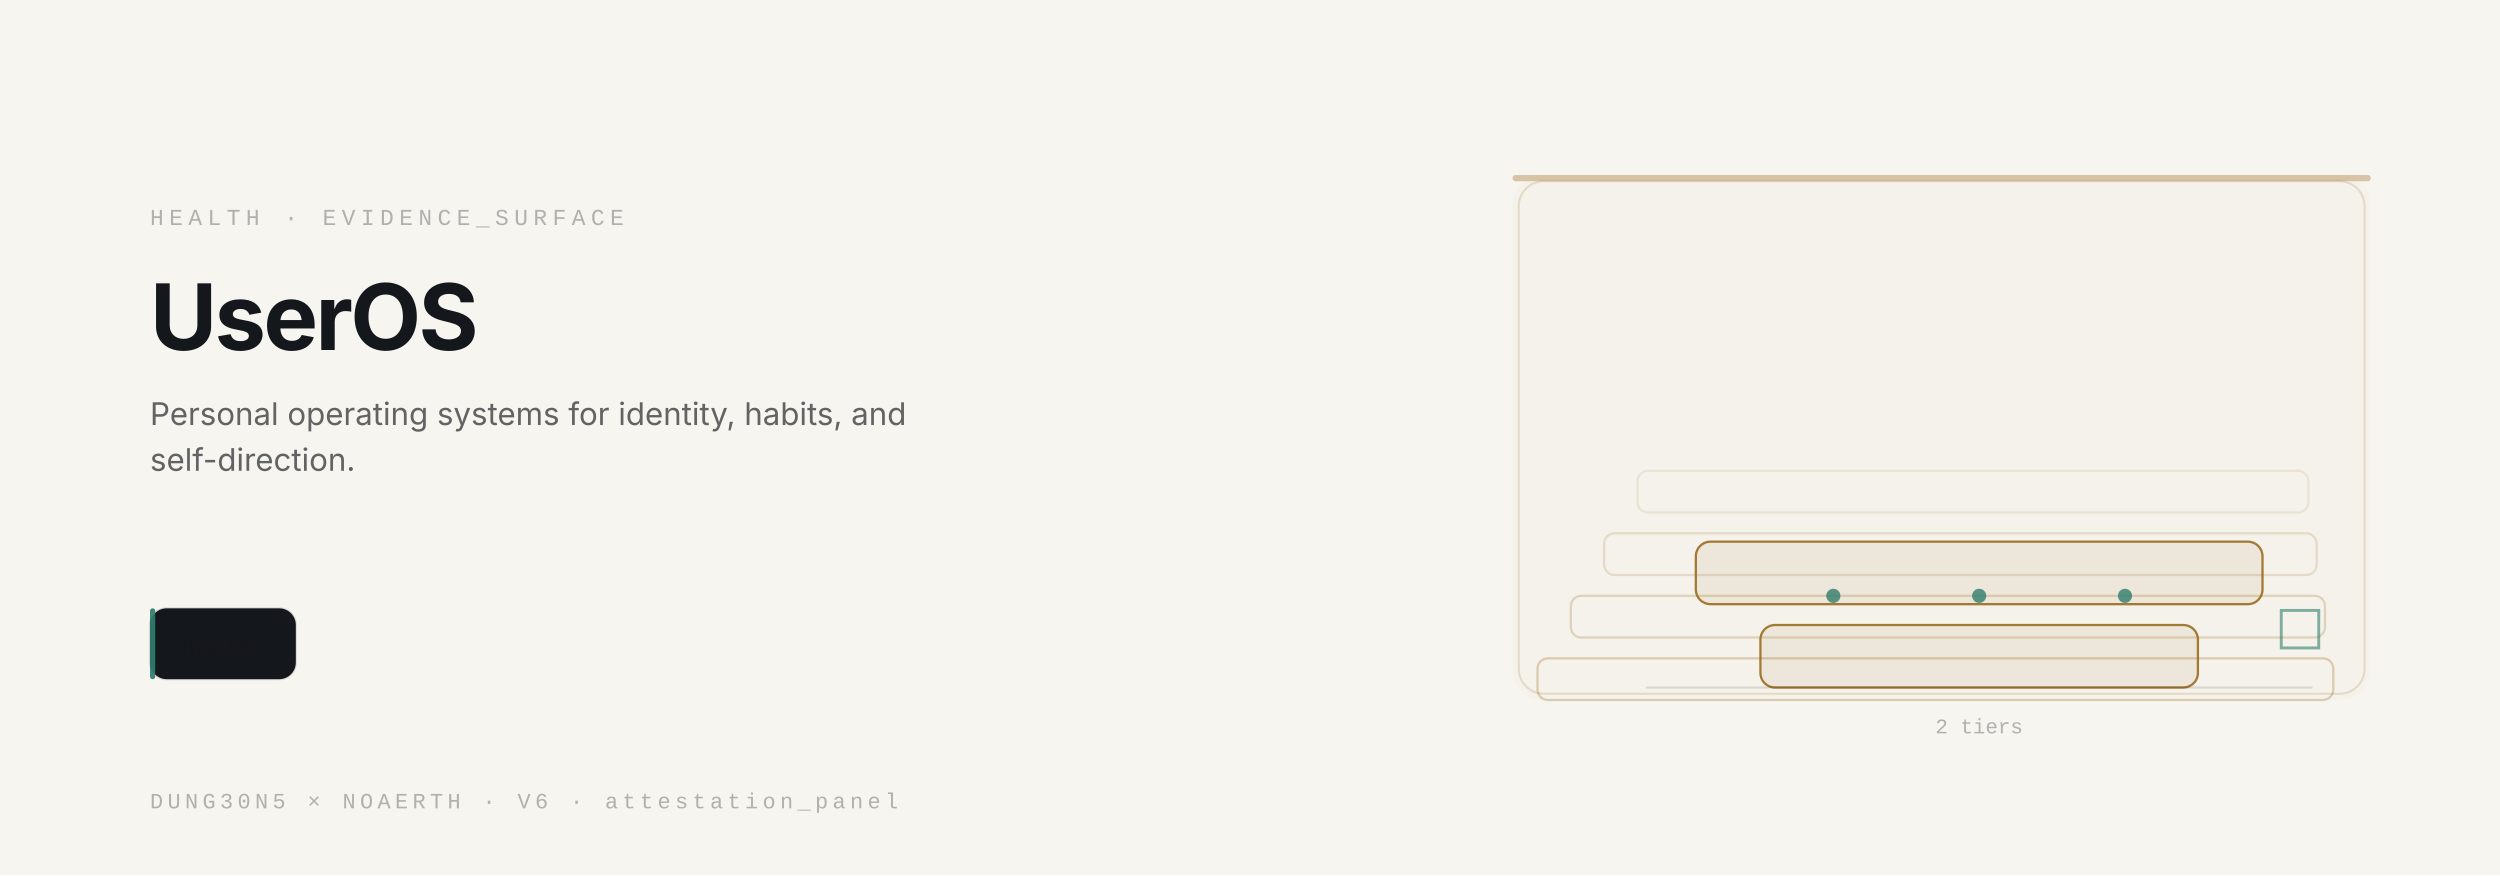
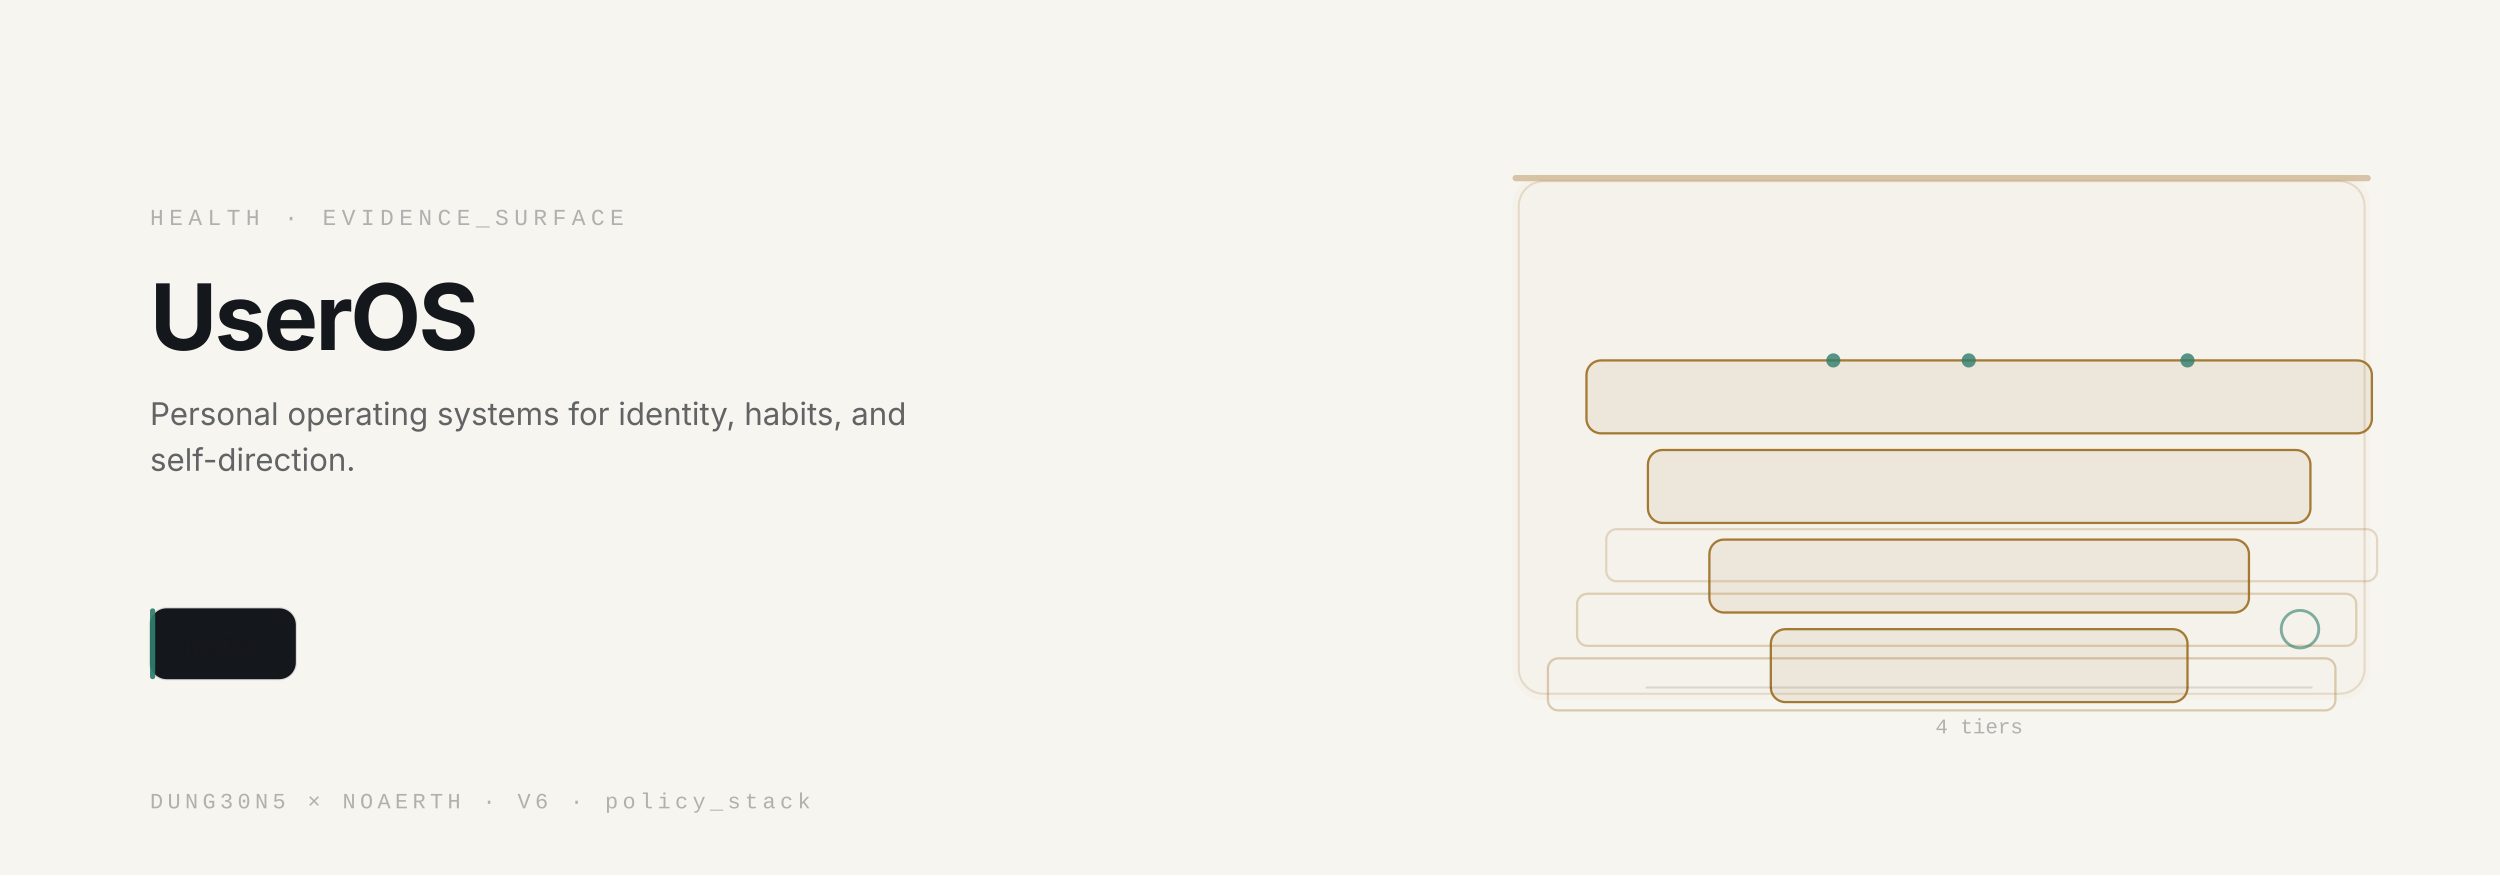
<svg xmlns="http://www.w3.org/2000/svg" viewBox="0 0 1200 420" width="1200" height="420" role="img" aria-label="UserOS: claims stack into tiers, and evidence is carried up to be checked">
  <rect width="1200" height="420" fill="#f7f5f0" />
  <text x="72" y="108" font-family="ui-monospace, SFMono-Regular, Menlo, Monaco, Consolas, 'Liberation Mono', monospace" font-size="11" letter-spacing="2.6" fill="#14171c4f">HEALTH · EVIDENCE_SURFACE</text>
  <text x="72" y="168" font-family="-apple-system, BlinkMacSystemFont, 'Segoe UI', Inter, Helvetica, Arial, sans-serif" font-size="44" font-weight="660" letter-spacing="-1.2" fill="#14171c">UserOS</text>
  <text x="72" y="204" font-family="-apple-system, BlinkMacSystemFont, 'Segoe UI', Inter, Helvetica, Arial, sans-serif" font-size="15" fill="#14171ca8">Personal operating systems for identity, habits, and</text>
  <text x="72" y="226" font-family="-apple-system, BlinkMacSystemFont, 'Segoe UI', Inter, Helvetica, Arial, sans-serif" font-size="15" fill="#14171ca8">self-direction.</text>
  <rect x="72.0" y="292.0" width="70.0" height="34.0" rx="8" fill="#14171c" stroke="#14171c1f" stroke-width="1.1" />
  <rect x="72.0" y="292.0" width="2.5" height="34.0" rx="1.2" fill="#2f7d6c" opacity="0.92" />
  <text x="107.0" y="314" font-family="ui-monospace, SFMono-Regular, Menlo, Monaco, Consolas, 'Liberation Mono', monospace" font-size="11" fill="#14171c" fill-opacity="0.82" text-anchor="middle">health</text>
  <rect x="726.0" y="84.0" width="412.0" height="252.0" rx="14" fill="#9a6b1f" fill-opacity="0.02" />
  <rect x="729.0" y="87.0" width="406.0" height="246.0" rx="12" fill="none" stroke="#9a6b1f" stroke-width="1" stroke-opacity="0.18" />
-   <rect x="738.0" y="316.0" width="382.0" height="20" rx="5" fill="none" stroke="#9a6b1f" stroke-width="1.1" opacity="0.30" />
-   <rect x="754.0" y="286.0" width="362.0" height="20" rx="5" fill="none" stroke="#9a6b1f" stroke-width="1.1" opacity="0.24" />
-   <rect x="770.0" y="256.0" width="342.0" height="20" rx="5" fill="none" stroke="#9a6b1f" stroke-width="1.1" opacity="0.18" />
-   <rect x="786.0" y="226.0" width="322.0" height="20" rx="5" fill="none" stroke="#9a6b1f" stroke-width="1.1" opacity="0.12" />
+   <rect x="743.0" y="316.0" width="378.0" height="25" rx="5" fill="none" stroke="#9a6b1f" stroke-width="1.1" opacity="0.32" />
+   <rect x="757.0" y="285.0" width="374.0" height="25" rx="5" fill="none" stroke="#9a6b1f" stroke-width="1.1" opacity="0.27" />
+   <rect x="771.0" y="254.0" width="370.0" height="25" rx="5" fill="none" stroke="#9a6b1f" stroke-width="1.1" opacity="0.22" />
  <rect x="726.0" y="84.0" width="412.0" height="3" rx="1.5" fill="#9a6b1f" opacity="0.35" />
-   <path d="M1095.0 293.0 h18 v18 h-18 z" fill="none" stroke="#2f7d6c" stroke-width="1.4" opacity="0.6" />
-   <rect x="845.0" y="300.0" width="210.0" height="30" rx="7" fill="#9a6b1f" fill-opacity="0.09" stroke="#9a6b1f" stroke-width="1.1" opacity="0.9" />
-   <rect x="814.0" y="260.0" width="272.0" height="30" rx="7" fill="#9a6b1f" fill-opacity="0.09" stroke="#9a6b1f" stroke-width="1.1" opacity="0.9" />
-   <circle cx="880" cy="286" r="3.4" fill="#2f7d6c" opacity="0.8" />
-   <circle cx="950" cy="286" r="3.4" fill="#2f7d6c" opacity="0.8" />
-   <circle cx="1020" cy="286" r="3.4" fill="#2f7d6c" opacity="0.8" />
+   <circle cx="1104.0" cy="302.0" r="9" fill="none" stroke="#2f7d6c" stroke-width="1.4" opacity="0.6" />
+   <rect x="850.0" y="302.0" width="200.0" height="35" rx="7" fill="#9a6b1f" fill-opacity="0.09" stroke="#9a6b1f" stroke-width="1.1" opacity="0.9" />
+   <rect x="820.5" y="259.0" width="259.0" height="35" rx="7" fill="#9a6b1f" fill-opacity="0.09" stroke="#9a6b1f" stroke-width="1.1" opacity="0.9" />
+   <rect x="791.0" y="216.0" width="318.0" height="35" rx="7" fill="#9a6b1f" fill-opacity="0.09" stroke="#9a6b1f" stroke-width="1.1" opacity="0.9" />
+   <rect x="761.5" y="173.0" width="377.0" height="35" rx="7" fill="#9a6b1f" fill-opacity="0.09" stroke="#9a6b1f" stroke-width="1.1" opacity="0.9" />
+   <circle cx="880" cy="173" r="3.4" fill="#2f7d6c" opacity="0.8" />
+   <circle cx="945" cy="173" r="3.4" fill="#2f7d6c" opacity="0.8" />
+   <circle cx="1050" cy="173" r="3.4" fill="#2f7d6c" opacity="0.8" />
  <line x1="790" y1="330" x2="1110" y2="330" stroke="#14171c1f" stroke-width="1" />
-   <text x="950" y="352" font-family="ui-monospace, SFMono-Regular, Menlo, Monaco, Consolas, 'Liberation Mono', monospace" font-size="10" fill="#14171c4f" text-anchor="middle">2 tiers</text>
-   <text x="72" y="388" font-family="ui-monospace, SFMono-Regular, Menlo, Monaco, Consolas, 'Liberation Mono', monospace" font-size="10.5" letter-spacing="2.1" fill="#14171c4f">DUNG30N5 × NOAERTH · V6 · attestation_panel</text>
+   <text x="950" y="352" font-family="ui-monospace, SFMono-Regular, Menlo, Monaco, Consolas, 'Liberation Mono', monospace" font-size="10" fill="#14171c4f" text-anchor="middle">4 tiers</text>
+   <text x="72" y="388" font-family="ui-monospace, SFMono-Regular, Menlo, Monaco, Consolas, 'Liberation Mono', monospace" font-size="10.5" letter-spacing="2.1" fill="#14171c4f">DUNG30N5 × NOAERTH · V6 · policy_stack</text>
</svg>
